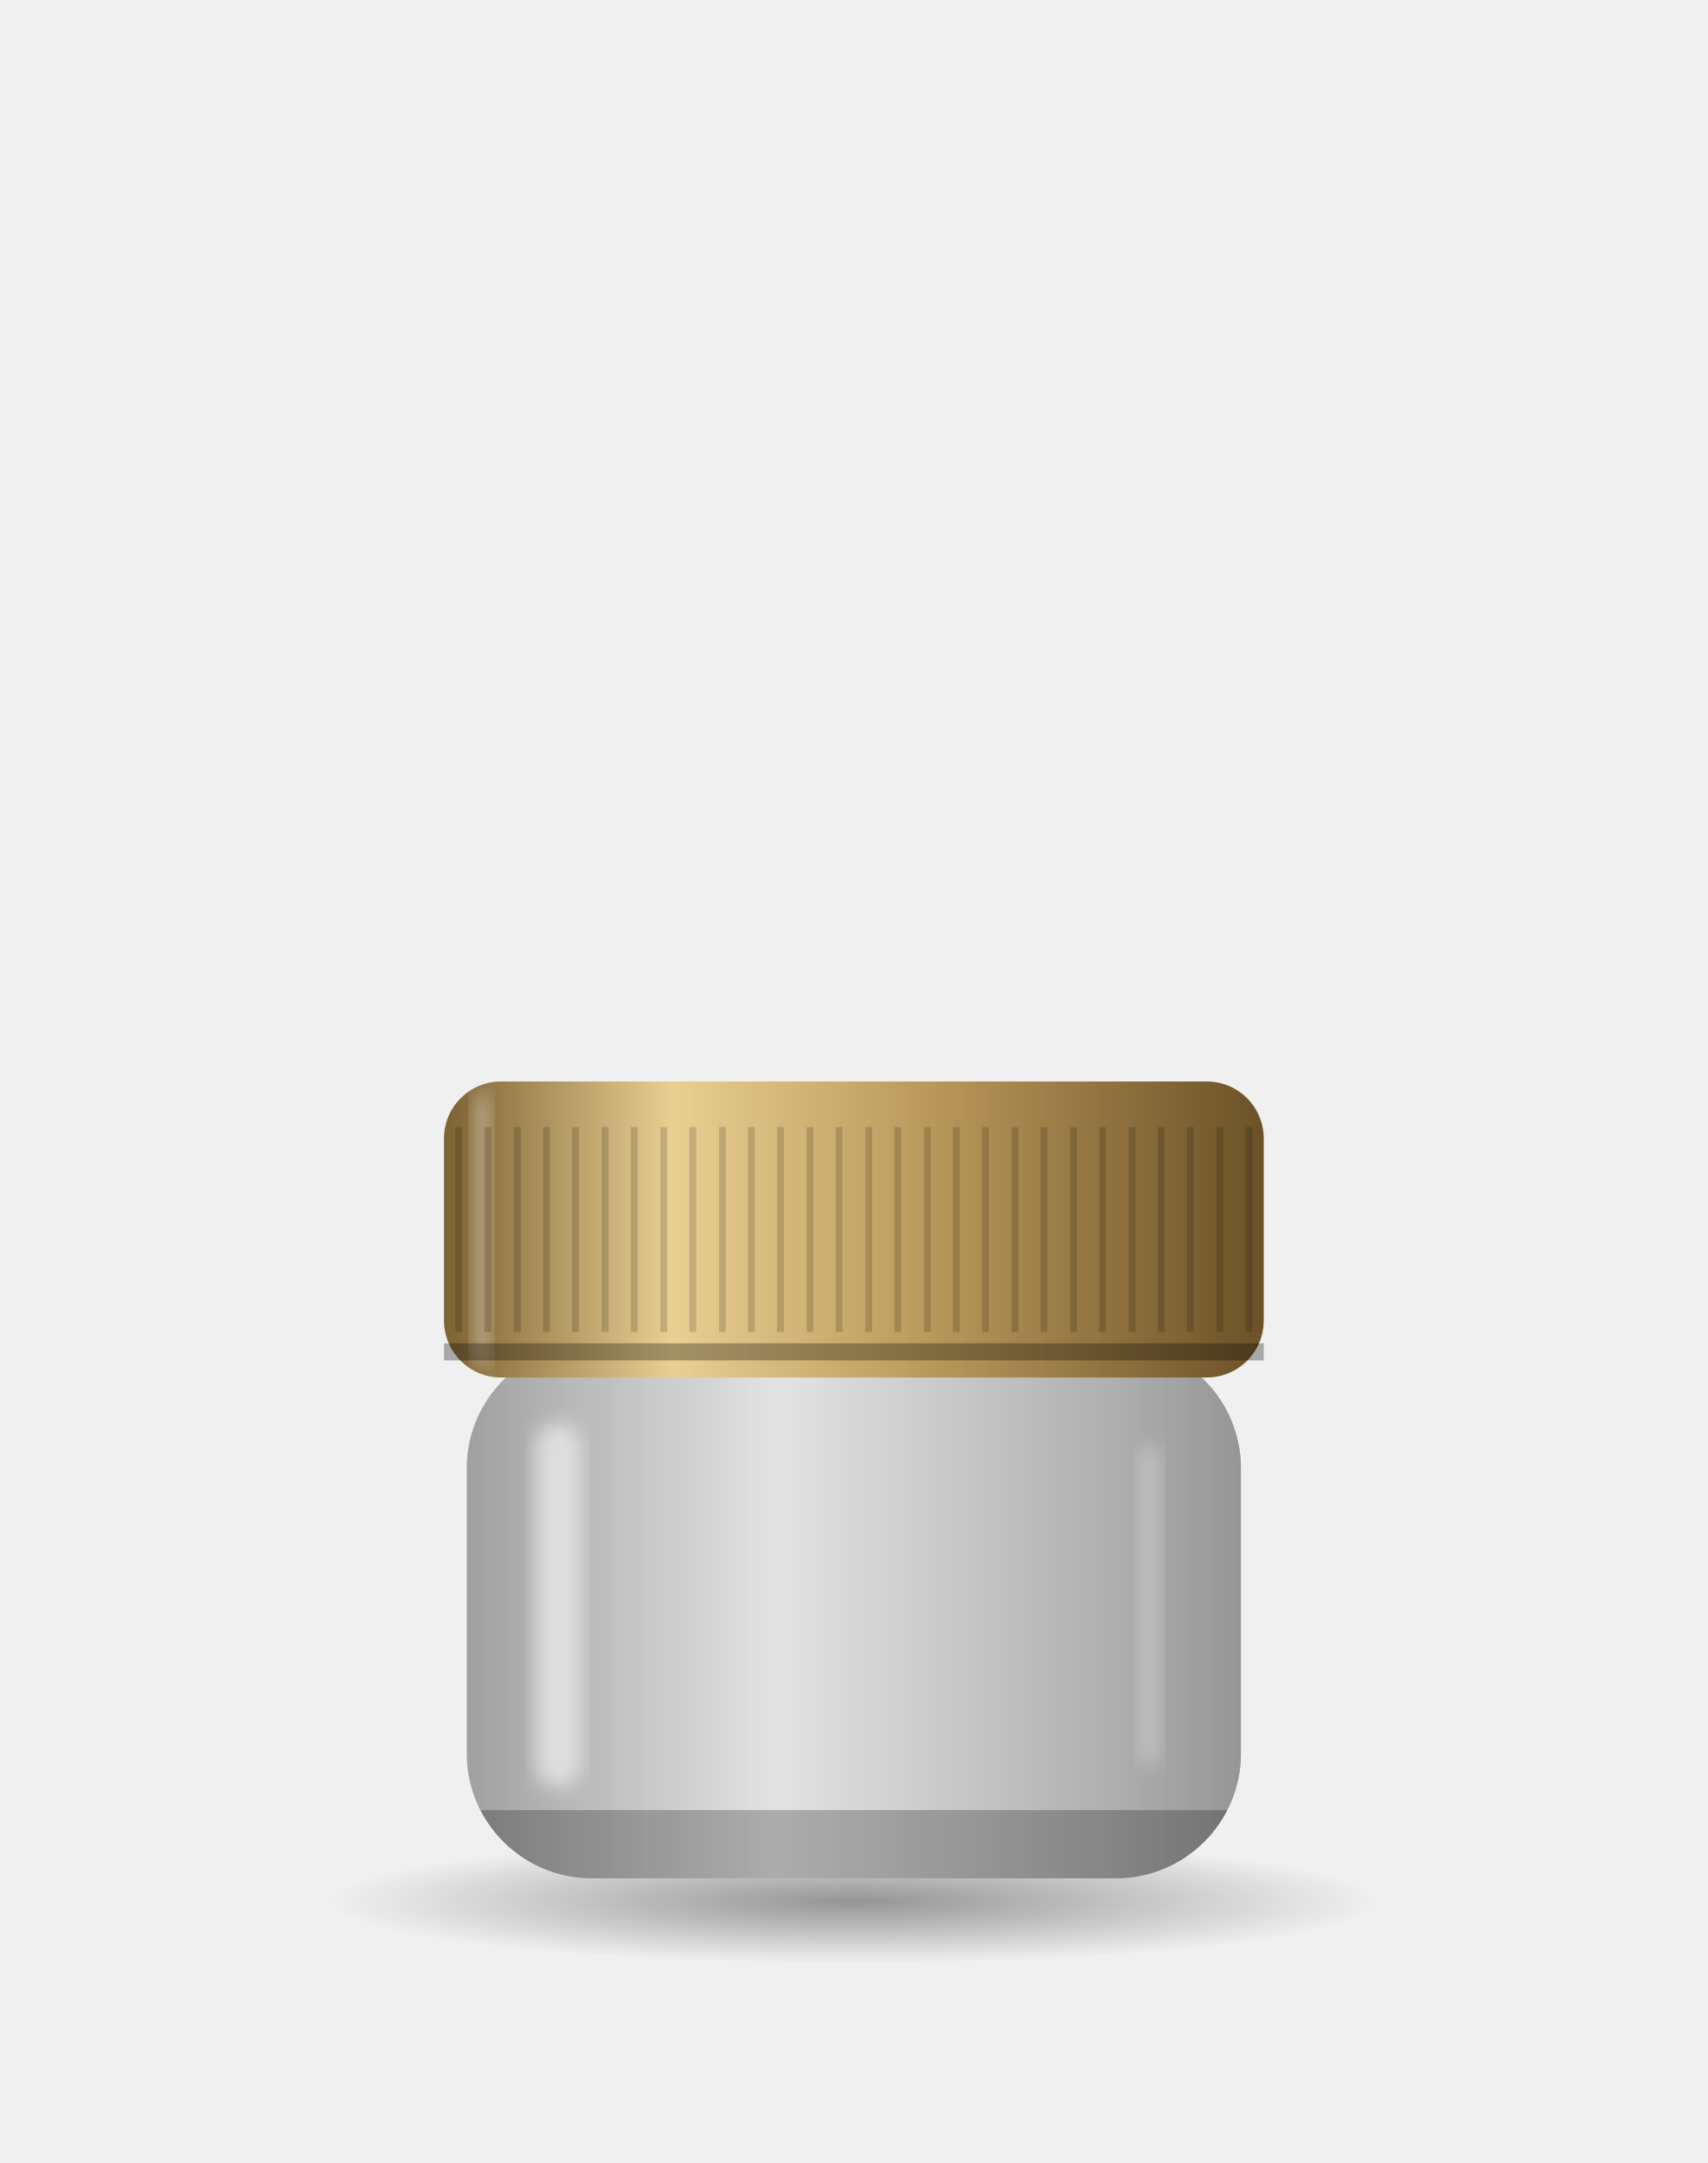
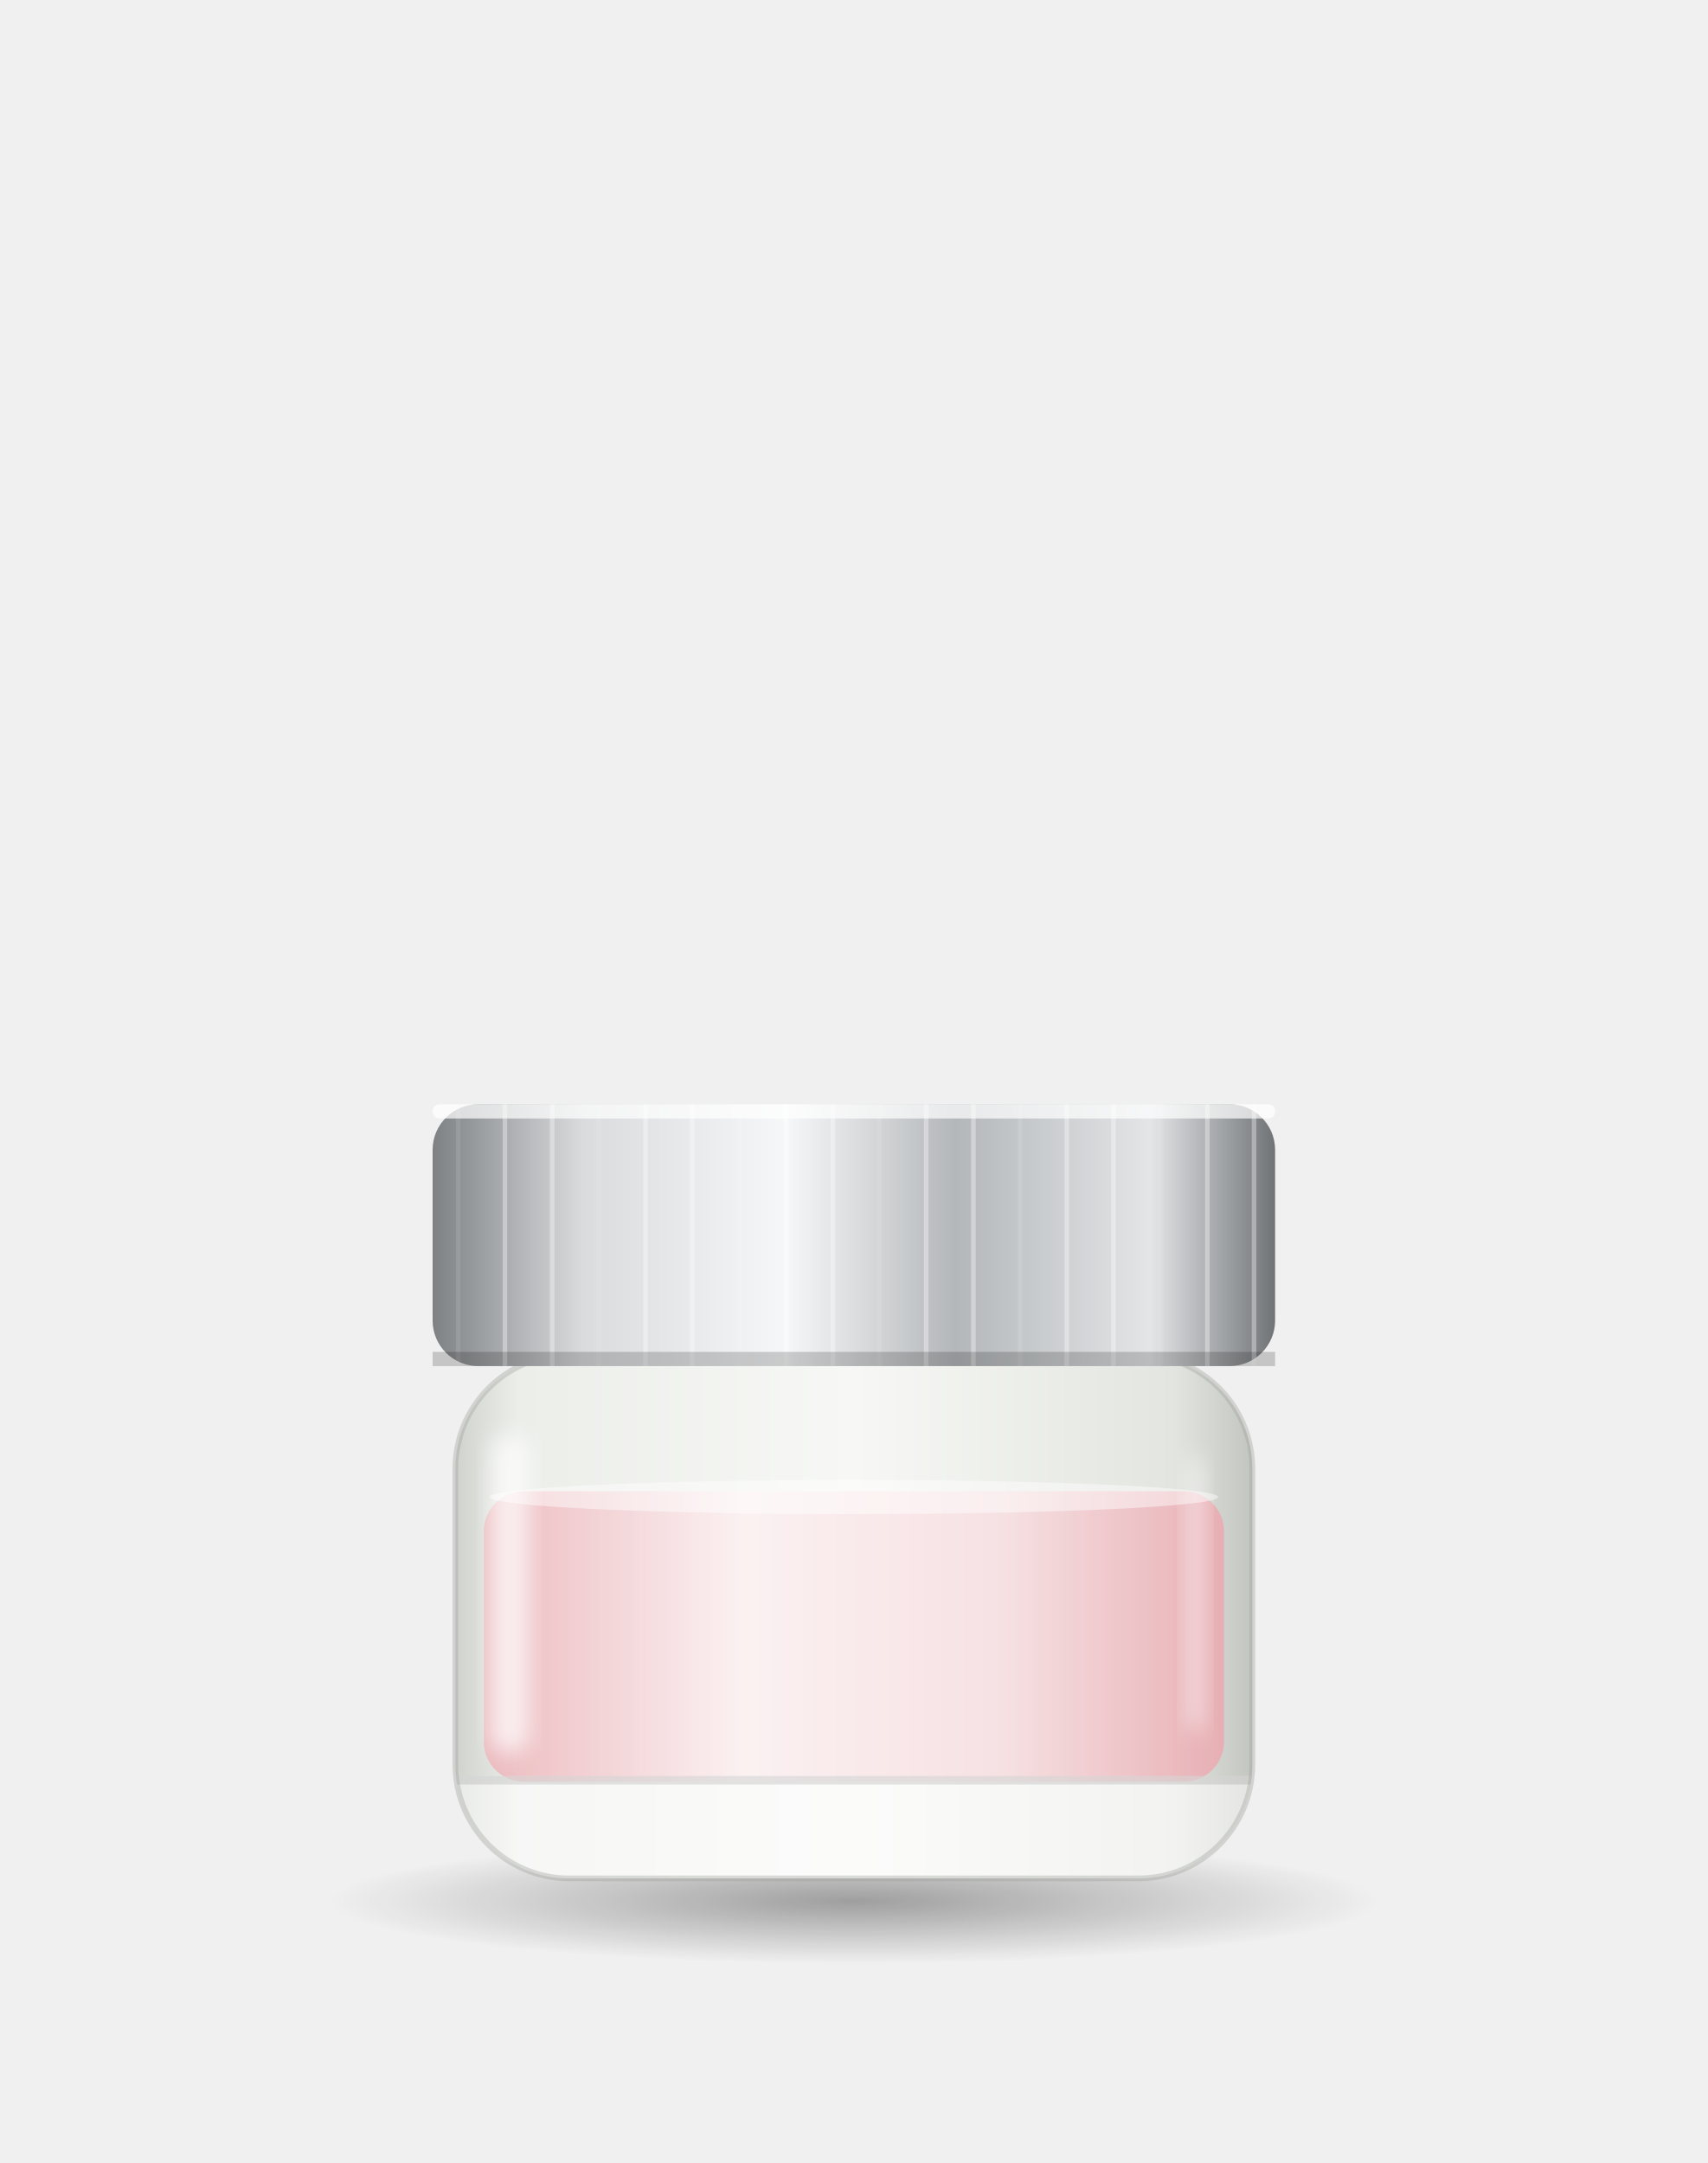
<svg xmlns="http://www.w3.org/2000/svg" viewBox="0 0 300 380" role="img" aria-label="Illustration">
  <defs>
-     <linearGradient id="gl" x1="0" x2="1">
-       <stop offset="0" stop-color="#b2b2b2" />
-       <stop offset=".14" stop-color="#e6e6e6" />
-       <stop offset=".38" stop-color="#ffffff" />
-       <stop offset=".55" stop-color="#ffffff" />
-       <stop offset=".82" stop-color="#f5f5f5" />
-       <stop offset="1" stop-color="#a8a8a8" />
+     <linearGradient id="fg" x1="0" x2="1">
+       <stop offset="0" stop-color="#cfd2cd" />
+       <stop offset=".08" stop-color="#eceeea" />
+       <stop offset=".5" stop-color="#f7f8f5" />
+       <stop offset=".9" stop-color="#e3e5e0" />
+       <stop offset="1" stop-color="#c3c6c0" />
    </linearGradient>
    <linearGradient id="lq" x1="0" x2="1">
-       <stop offset="0" stop-color="#9e9e9e" />
-       <stop offset=".4" stop-color="#e0e0e0" />
-       <stop offset="1" stop-color="#949494" />
-     </linearGradient>
-     <linearGradient id="cp" x1="0" x2="1">
-       <stop offset="0" stop-color="#7d6232" />
-       <stop offset=".28" stop-color="#e9cf92" />
-       <stop offset=".6" stop-color="#b8975a" />
-       <stop offset="1" stop-color="#6b5127" />
+       <stop offset="0" stop-color="#e49ba2" />
+       <stop offset=".35" stop-color="#faebec" />
+       <stop offset=".7" stop-color="#f3d3d6" />
+       <stop offset="1" stop-color="#df8b93" />
    </linearGradient>
    <linearGradient id="mt" x1="0" x2="1">
-       <stop offset="0" stop-color="#8a8c8e" />
-       <stop offset=".25" stop-color="#f4f5f6" />
-       <stop offset=".5" stop-color="#b9bbbd" />
-       <stop offset=".78" stop-color="#eceeef" />
-       <stop offset="1" stop-color="#7d7f82" />
+       <stop offset="0" stop-color="#7d8083" />
+       <stop offset=".18" stop-color="#d9dbdd" />
+       <stop offset=".42" stop-color="#f6f7f8" />
+       <stop offset=".62" stop-color="#b4b7ba" />
+       <stop offset=".85" stop-color="#e3e5e7" />
+       <stop offset="1" stop-color="#6f7275" />
+     </linearGradient>
+     <linearGradient id="bk" x1="0" x2="1">
+       <stop offset="0" stop-color="#0c0c0c" />
+       <stop offset=".3" stop-color="#4a4a4a" />
+       <stop offset=".6" stop-color="#1a1a1a" />
+       <stop offset="1" stop-color="#050505" />
    </linearGradient>
    <radialGradient id="sh" cx=".5" cy=".5" r=".5">
-       <stop offset="0" stop-color="#000" stop-opacity=".38" />
+       <stop offset="0" stop-color="#000" stop-opacity=".34" />
      <stop offset="1" stop-color="#000" stop-opacity="0" />
    </radialGradient>
-     <filter id="bl" x="-20%" y="-20%" width="140%" height="140%">
-       <feGaussianBlur stdDeviation="1.6" />
+     <filter id="bl" x="-30%" y="-30%" width="160%" height="160%">
+       <feGaussianBlur stdDeviation="1.8" />
    </filter>
  </defs>
  <ellipse cx="150" cy="334" rx="92" ry="11" fill="url(#sh)" />
-   <clipPath id="jc">
-     <rect x="82" y="236" width="136" height="94" rx="22" />
+   <clipPath id="fc">
+     <rect x="80.0" y="238" width="140" height="92" rx="20" />
  </clipPath>
-   <rect x="82" y="236" width="136" height="94" rx="22" fill="url(#gl)" />
-   <g clip-path="url(#jc)">
-     <rect x="82" y="240" width="136" height="90" fill="url(#lq)" opacity=".92" />
-     <rect x="82" y="318" width="136" height="14" fill="#000" opacity=".24" />
-     <rect x="94" y="250" width="8" height="64" rx="4" fill="#fff" opacity=".55" filter="url(#bl)" />
-     <rect x="200" y="254" width="4" height="56" rx="2" fill="#fff" opacity=".28" filter="url(#bl)" />
+   <rect x="80.0" y="238" width="140" height="92" rx="20" fill="url(#fg)" />
+   <g clip-path="url(#fc)">
+     <rect x="85.0" y="262" width="130" height="51" rx="7" fill="url(#lq)" opacity=".92" />
+     <rect x="85.0" y="262" width="130" height="51" rx="7" fill="#fff" opacity=".28" />
+     <ellipse cx="150" cy="263" rx="64.0" ry="3" fill="#fff" opacity=".45" />
+     <rect x="80.0" y="312" width="140" height="18" fill="#fff" opacity=".55" />
+     <rect x="80.0" y="312" width="140" height="1.5" fill="#000" opacity=".1" />
+     <rect x="86.0" y="252" width="7" height="56" rx="3.5" fill="#fff" opacity=".7" filter="url(#bl)" />
+     <rect x="208.0" y="256" width="4" height="48" rx="2" fill="#fff" opacity=".4" filter="url(#bl)" />
  </g>
-   <rect x="78" y="190" width="144" height="52" rx="10" fill="url(#cp)" />
-   <rect x="83" y="192" width="3.2" height="48" rx="1.6" fill="#fff" opacity=".35" filter="url(#bl)" />
-   <rect x="80.0" y="198" width="1.2" height="36" fill="#000" opacity="0.16" />
-   <rect x="85.1" y="198" width="1.2" height="36" fill="#000" opacity="0.16" />
-   <rect x="90.3" y="198" width="1.2" height="36" fill="#000" opacity="0.16" />
-   <rect x="95.4" y="198" width="1.2" height="36" fill="#000" opacity="0.16" />
-   <rect x="100.5" y="198" width="1.2" height="36" fill="#000" opacity="0.16" />
-   <rect x="105.7" y="198" width="1.2" height="36" fill="#000" opacity="0.16" />
-   <rect x="110.8" y="198" width="1.2" height="36" fill="#000" opacity="0.16" />
-   <rect x="116.0" y="198" width="1.2" height="36" fill="#000" opacity="0.16" />
-   <rect x="121.1" y="198" width="1.2" height="36" fill="#000" opacity="0.16" />
-   <rect x="126.3" y="198" width="1.2" height="36" fill="#000" opacity="0.16" />
-   <rect x="131.4" y="198" width="1.2" height="36" fill="#000" opacity="0.16" />
-   <rect x="136.5" y="198" width="1.2" height="36" fill="#000" opacity="0.16" />
-   <rect x="141.7" y="198" width="1.2" height="36" fill="#000" opacity="0.16" />
-   <rect x="146.8" y="198" width="1.2" height="36" fill="#000" opacity="0.16" />
-   <rect x="152.0" y="198" width="1.2" height="36" fill="#000" opacity="0.16" />
-   <rect x="157.1" y="198" width="1.2" height="36" fill="#000" opacity="0.16" />
-   <rect x="162.3" y="198" width="1.2" height="36" fill="#000" opacity="0.16" />
-   <rect x="167.4" y="198" width="1.2" height="36" fill="#000" opacity="0.16" />
-   <rect x="172.5" y="198" width="1.2" height="36" fill="#000" opacity="0.16" />
-   <rect x="177.7" y="198" width="1.2" height="36" fill="#000" opacity="0.16" />
-   <rect x="182.8" y="198" width="1.2" height="36" fill="#000" opacity="0.16" />
-   <rect x="188.0" y="198" width="1.2" height="36" fill="#000" opacity="0.16" />
-   <rect x="193.1" y="198" width="1.2" height="36" fill="#000" opacity="0.16" />
-   <rect x="198.3" y="198" width="1.2" height="36" fill="#000" opacity="0.16" />
-   <rect x="203.4" y="198" width="1.2" height="36" fill="#000" opacity="0.16" />
-   <rect x="208.5" y="198" width="1.2" height="36" fill="#000" opacity="0.16" />
-   <rect x="213.7" y="198" width="1.2" height="36" fill="#000" opacity="0.16" />
-   <rect x="218.8" y="198" width="1.2" height="36" fill="#000" opacity="0.16" />
-   <rect x="78" y="236" width="144" height="3" fill="#000" opacity=".3" />
+   <rect x="80.0" y="238" width="140" height="92" rx="20" fill="none" stroke="#9a9d97" stroke-opacity=".35" />
+   <rect x="76" y="194" width="148" height="46" rx="8" fill="url(#mt)" />
+   <rect x="80.1" y="194" width=".8" height="46" fill="#fff" opacity="0.1" />
+   <rect x="88.3" y="194" width=".8" height="46" fill="#fff" opacity="0.35" />
+   <rect x="96.6" y="194" width=".8" height="46" fill="#fff" opacity="0.35" />
+   <rect x="104.8" y="194" width=".8" height="46" fill="#fff" opacity="0.1" />
+   <rect x="113.0" y="194" width=".8" height="46" fill="#fff" opacity="0.35" />
+   <rect x="121.2" y="194" width=".8" height="46" fill="#fff" opacity="0.35" />
+   <rect x="129.4" y="194" width=".8" height="46" fill="#fff" opacity="0.1" />
+   <rect x="137.7" y="194" width=".8" height="46" fill="#fff" opacity="0.35" />
+   <rect x="145.9" y="194" width=".8" height="46" fill="#fff" opacity="0.35" />
+   <rect x="154.1" y="194" width=".8" height="46" fill="#fff" opacity="0.1" />
+   <rect x="162.3" y="194" width=".8" height="46" fill="#fff" opacity="0.35" />
+   <rect x="170.6" y="194" width=".8" height="46" fill="#fff" opacity="0.35" />
+   <rect x="178.8" y="194" width=".8" height="46" fill="#fff" opacity="0.1" />
+   <rect x="187.0" y="194" width=".8" height="46" fill="#fff" opacity="0.35" />
+   <rect x="195.2" y="194" width=".8" height="46" fill="#fff" opacity="0.35" />
+   <rect x="203.4" y="194" width=".8" height="46" fill="#fff" opacity="0.1" />
+   <rect x="211.7" y="194" width=".8" height="46" fill="#fff" opacity="0.35" />
+   <rect x="219.9" y="194" width=".8" height="46" fill="#fff" opacity="0.35" />
+   <rect x="76" y="194" width="148" height="2.5" rx="1.2" fill="#fff" opacity=".7" />
+   <rect x="76" y="237.5" width="148" height="2.5" fill="#000" opacity=".18" />
</svg>
